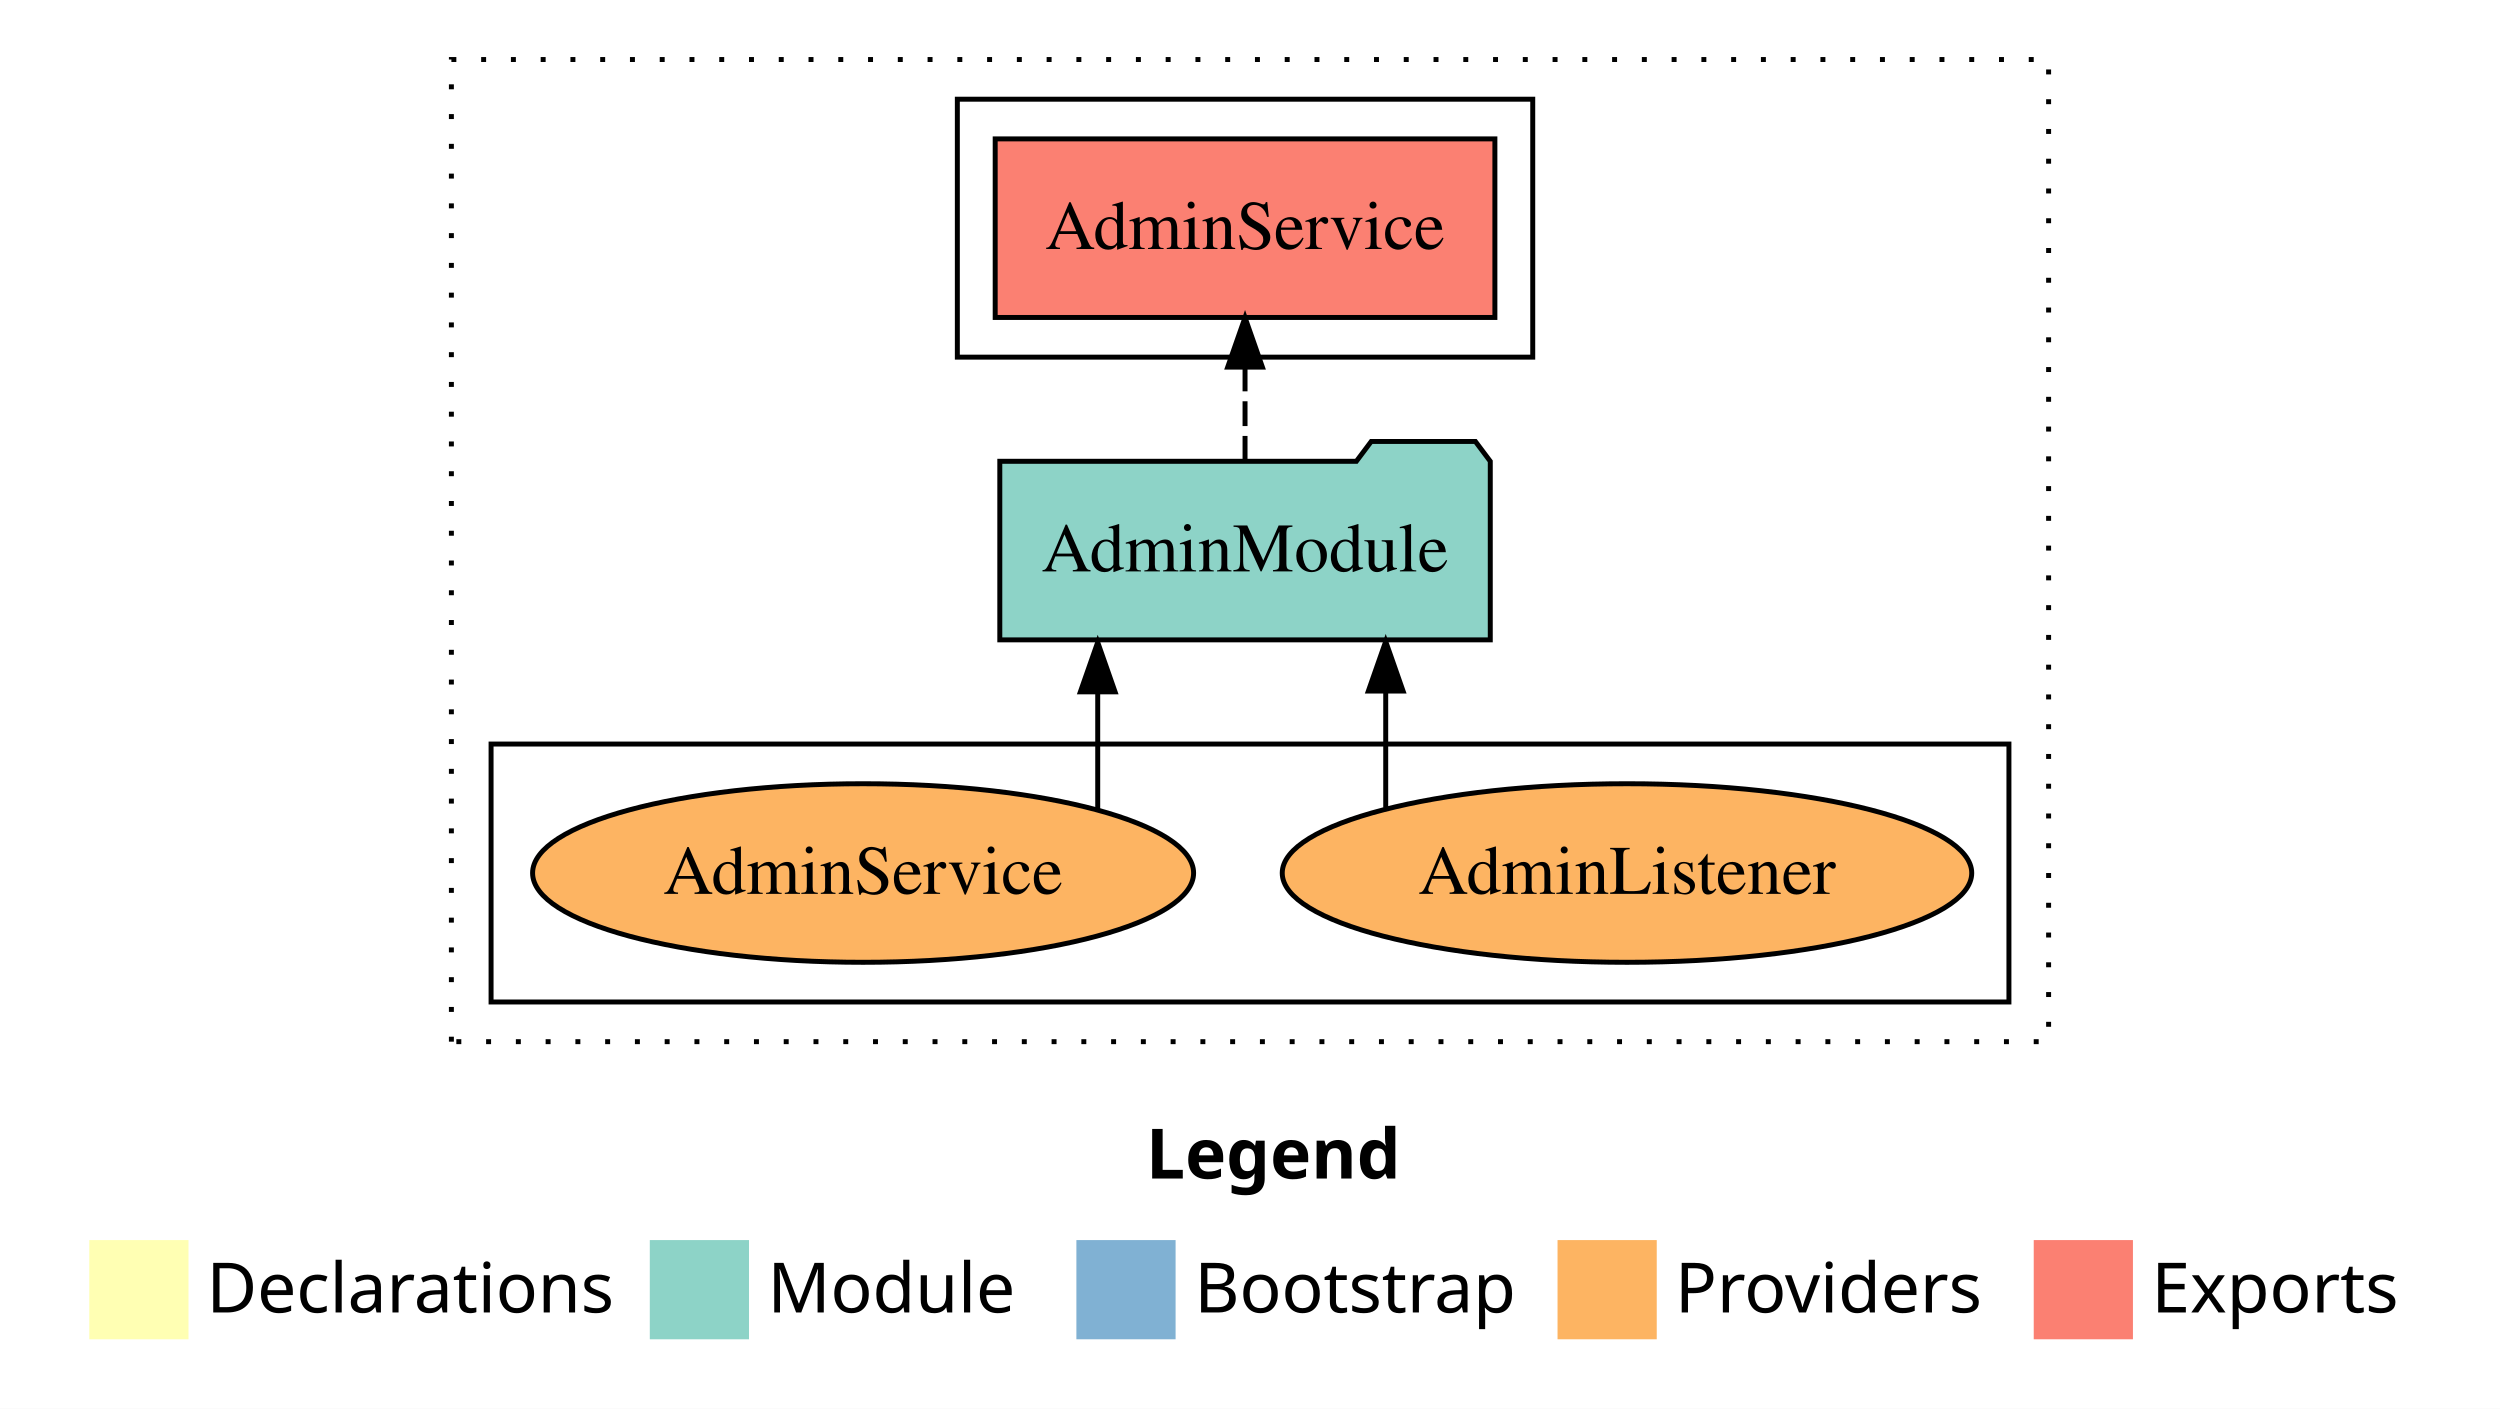
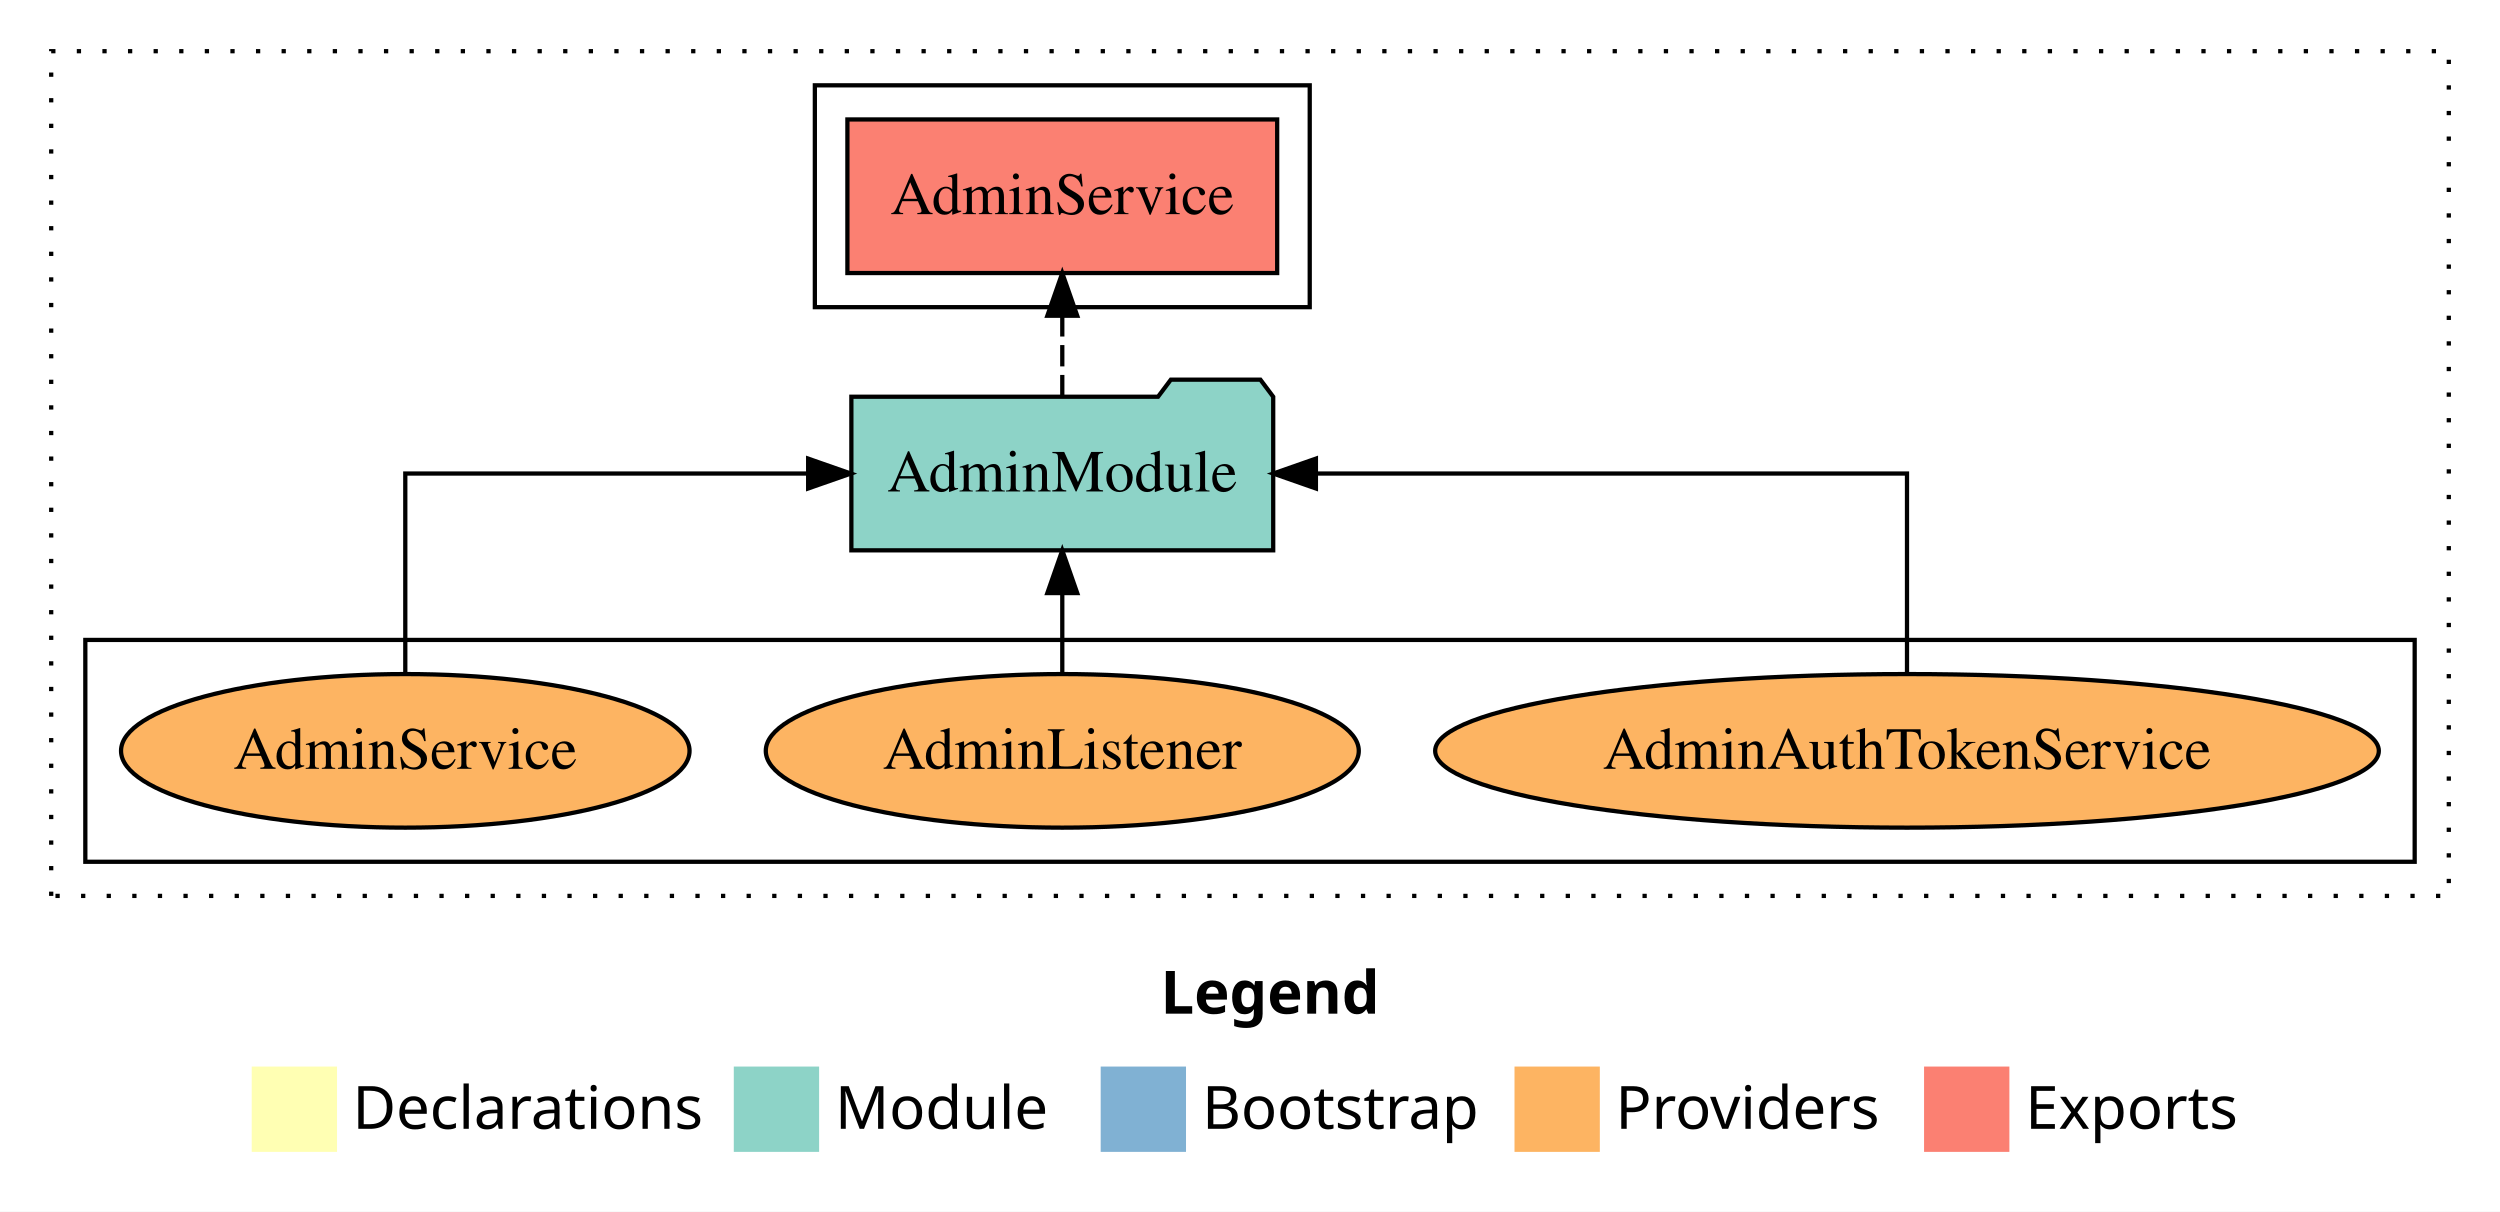
- <svg xmlns="http://www.w3.org/2000/svg" width="504pt" height="284pt" viewBox="0.00 0.00 504.00 284.00">
+ <svg xmlns="http://www.w3.org/2000/svg" width="586pt" height="284pt" viewBox="0.00 0.00 586.00 284.00">
  <g id="graph0" class="graph" transform="scale(1 1) rotate(0) translate(4 280)">
-     <polygon fill="white" stroke="transparent" points="-4,4 -4,-280 500,-280 500,4 -4,4" />
-     <text text-anchor="start" x="227.01" y="-42.4" font-family="Times-12" font-weight="bold" font-size="14.00">Legend</text>
-     <polygon fill="#ffffb3" stroke="transparent" points="14,-10 14,-30 34,-30 34,-10 14,-10" />
-     <text text-anchor="start" x="37.63" y="-15.4" font-family="Times-12" font-size="14.00">  Declarations</text>
-     <polygon fill="#8dd3c7" stroke="transparent" points="127,-10 127,-30 147,-30 147,-10 127,-10" />
-     <text text-anchor="start" x="150.73" y="-15.4" font-family="Times-12" font-size="14.00">  Module</text>
-     <polygon fill="#80b1d3" stroke="transparent" points="213,-10 213,-30 233,-30 233,-10 213,-10" />
-     <text text-anchor="start" x="236.78" y="-15.4" font-family="Times-12" font-size="14.00">  Bootstrap</text>
-     <polygon fill="#fdb462" stroke="transparent" points="310,-10 310,-30 330,-30 330,-10 310,-10" />
-     <text text-anchor="start" x="333.67" y="-15.4" font-family="Times-12" font-size="14.00">  Providers</text>
-     <polygon fill="#fb8072" stroke="transparent" points="406,-10 406,-30 426,-30 426,-10 406,-10" />
-     <text text-anchor="start" x="429.73" y="-15.4" font-family="Times-12" font-size="14.00">  Exports</text>
+     <polygon fill="white" stroke="transparent" points="-4,4 -4,-280 582,-280 582,4 -4,4" />
+     <text text-anchor="start" x="268.01" y="-42.4" font-family="Times-12" font-weight="bold" font-size="14.00">Legend</text>
+     <polygon fill="#ffffb3" stroke="transparent" points="55,-10 55,-30 75,-30 75,-10 55,-10" />
+     <text text-anchor="start" x="78.63" y="-15.4" font-family="Times-12" font-size="14.00">  Declarations</text>
+     <polygon fill="#8dd3c7" stroke="transparent" points="168,-10 168,-30 188,-30 188,-10 168,-10" />
+     <text text-anchor="start" x="191.73" y="-15.4" font-family="Times-12" font-size="14.00">  Module</text>
+     <polygon fill="#80b1d3" stroke="transparent" points="254,-10 254,-30 274,-30 274,-10 254,-10" />
+     <text text-anchor="start" x="277.78" y="-15.4" font-family="Times-12" font-size="14.00">  Bootstrap</text>
+     <polygon fill="#fdb462" stroke="transparent" points="351,-10 351,-30 371,-30 371,-10 351,-10" />
+     <text text-anchor="start" x="374.67" y="-15.4" font-family="Times-12" font-size="14.00">  Providers</text>
+     <polygon fill="#fb8072" stroke="transparent" points="447,-10 447,-30 467,-30 467,-10 447,-10" />
+     <text text-anchor="start" x="470.73" y="-15.4" font-family="Times-12" font-size="14.00">  Exports</text>
    <g id="clust1" class="cluster">
-       <polygon fill="none" stroke="black" stroke-dasharray="1,5" points="87,-70 87,-268 409,-268 409,-70 87,-70" />
+       <polygon fill="none" stroke="black" stroke-dasharray="1,5" points="8,-70 8,-268 570,-268 570,-70 8,-70" />
    </g>
    <g id="clust6" class="cluster">
-       <polygon fill="none" stroke="black" points="95,-78 95,-130 401,-130 401,-78 95,-78" />
+       <polygon fill="none" stroke="black" points="16,-78 16,-130 562,-130 562,-78 16,-78" />
    </g>
    <g id="clust4" class="cluster">
-       <polygon fill="none" stroke="black" points="189,-208 189,-260 305,-260 305,-208 189,-208" />
+       <polygon fill="none" stroke="black" points="187,-208 187,-260 303,-260 303,-208 187,-208" />
    </g>
    <g id="node1" class="node">
-       <polygon fill="#fb8072" stroke="black" points="297.37,-252 196.63,-252 196.63,-216 297.37,-216 297.37,-252" />
-       <text text-anchor="middle" x="247" y="-229.8" font-family="Times,serif" font-size="14.00">AdminService </text>
+       <polygon fill="#fb8072" stroke="black" points="295.37,-252 194.63,-252 194.63,-216 295.37,-216 295.37,-252" />
+       <text text-anchor="middle" x="245" y="-229.8" font-family="Times,serif" font-size="14.00">AdminService </text>
    </g>
    <g id="node2" class="node">
-       <polygon fill="#8dd3c7" stroke="black" points="296.44,-187 293.44,-191 272.44,-191 269.44,-187 197.56,-187 197.56,-151 296.44,-151 296.44,-187" />
-       <text text-anchor="middle" x="247" y="-164.8" font-family="Times,serif" font-size="14.00">AdminModule</text>
+       <polygon fill="#8dd3c7" stroke="black" points="294.44,-187 291.44,-191 270.44,-191 267.44,-187 195.56,-187 195.56,-151 294.44,-151 294.44,-187" />
+       <text text-anchor="middle" x="245" y="-164.8" font-family="Times,serif" font-size="14.00">AdminModule</text>
    </g>
    <g id="edge1" class="edge">
-       <path fill="none" stroke="black" stroke-dasharray="5,2" d="M247,-187.11C247,-187.11 247,-205.99 247,-205.99" />
-       <polygon fill="black" stroke="black" points="243.5,-205.99 247,-215.99 250.5,-205.99 243.5,-205.99" />
+       <path fill="none" stroke="black" stroke-dasharray="5,2" d="M245,-187.11C245,-187.11 245,-205.99 245,-205.99" />
+       <polygon fill="black" stroke="black" points="241.5,-205.99 245,-215.99 248.5,-205.99 241.5,-205.99" />
    </g>
    <g id="node3" class="node">
-       <ellipse fill="#fdb462" stroke="black" cx="324" cy="-104" rx="69.5" ry="18" />
-       <text text-anchor="middle" x="324" y="-99.8" font-family="Times,serif" font-size="14.00">AdminListener</text>
+       <ellipse fill="#fdb462" stroke="black" cx="443" cy="-104" rx="110.6" ry="18" />
+       <text text-anchor="middle" x="443" y="-99.8" font-family="Times,serif" font-size="14.00">AdminAuthTokenService</text>
    </g>
    <g id="edge2" class="edge">
-       <path fill="none" stroke="black" d="M275.36,-117.15C275.36,-117.15 275.36,-140.69 275.36,-140.69" />
-       <polygon fill="black" stroke="black" points="271.86,-140.69 275.36,-150.69 278.86,-140.69 271.86,-140.69" />
+       <path fill="none" stroke="black" d="M443,-122.11C443,-141.34 443,-169 443,-169 443,-169 304.45,-169 304.45,-169" />
+       <polygon fill="black" stroke="black" points="304.45,-165.5 294.45,-169 304.45,-172.5 304.45,-165.5" />
    </g>
    <g id="node4" class="node">
-       <ellipse fill="#fdb462" stroke="black" cx="170" cy="-104" rx="66.63" ry="18" />
-       <text text-anchor="middle" x="170" y="-99.8" font-family="Times,serif" font-size="14.00">AdminService</text>
+       <ellipse fill="#fdb462" stroke="black" cx="245" cy="-104" rx="69.5" ry="18" />
+       <text text-anchor="middle" x="245" y="-99.8" font-family="Times,serif" font-size="14.00">AdminListener</text>
    </g>
    <g id="edge3" class="edge">
-       <path fill="none" stroke="black" d="M217.3,-116.84C217.3,-116.84 217.3,-140.52 217.3,-140.52" />
-       <polygon fill="black" stroke="black" points="213.8,-140.52 217.3,-150.52 220.8,-140.52 213.8,-140.52" />
+       <path fill="none" stroke="black" d="M245,-122.11C245,-122.11 245,-140.99 245,-140.99" />
+       <polygon fill="black" stroke="black" points="241.5,-140.99 245,-150.99 248.5,-140.99 241.5,-140.99" />
+     </g>
+     <g id="node5" class="node">
+       <ellipse fill="#fdb462" stroke="black" cx="91" cy="-104" rx="66.63" ry="18" />
+       <text text-anchor="middle" x="91" y="-99.8" font-family="Times,serif" font-size="14.00">AdminService</text>
+     </g>
+     <g id="edge4" class="edge">
+       <path fill="none" stroke="black" d="M91,-122.11C91,-141.34 91,-169 91,-169 91,-169 185.43,-169 185.43,-169" />
+       <polygon fill="black" stroke="black" points="185.43,-172.5 195.43,-169 185.43,-165.5 185.43,-172.5" />
    </g>
  </g>
</svg>
